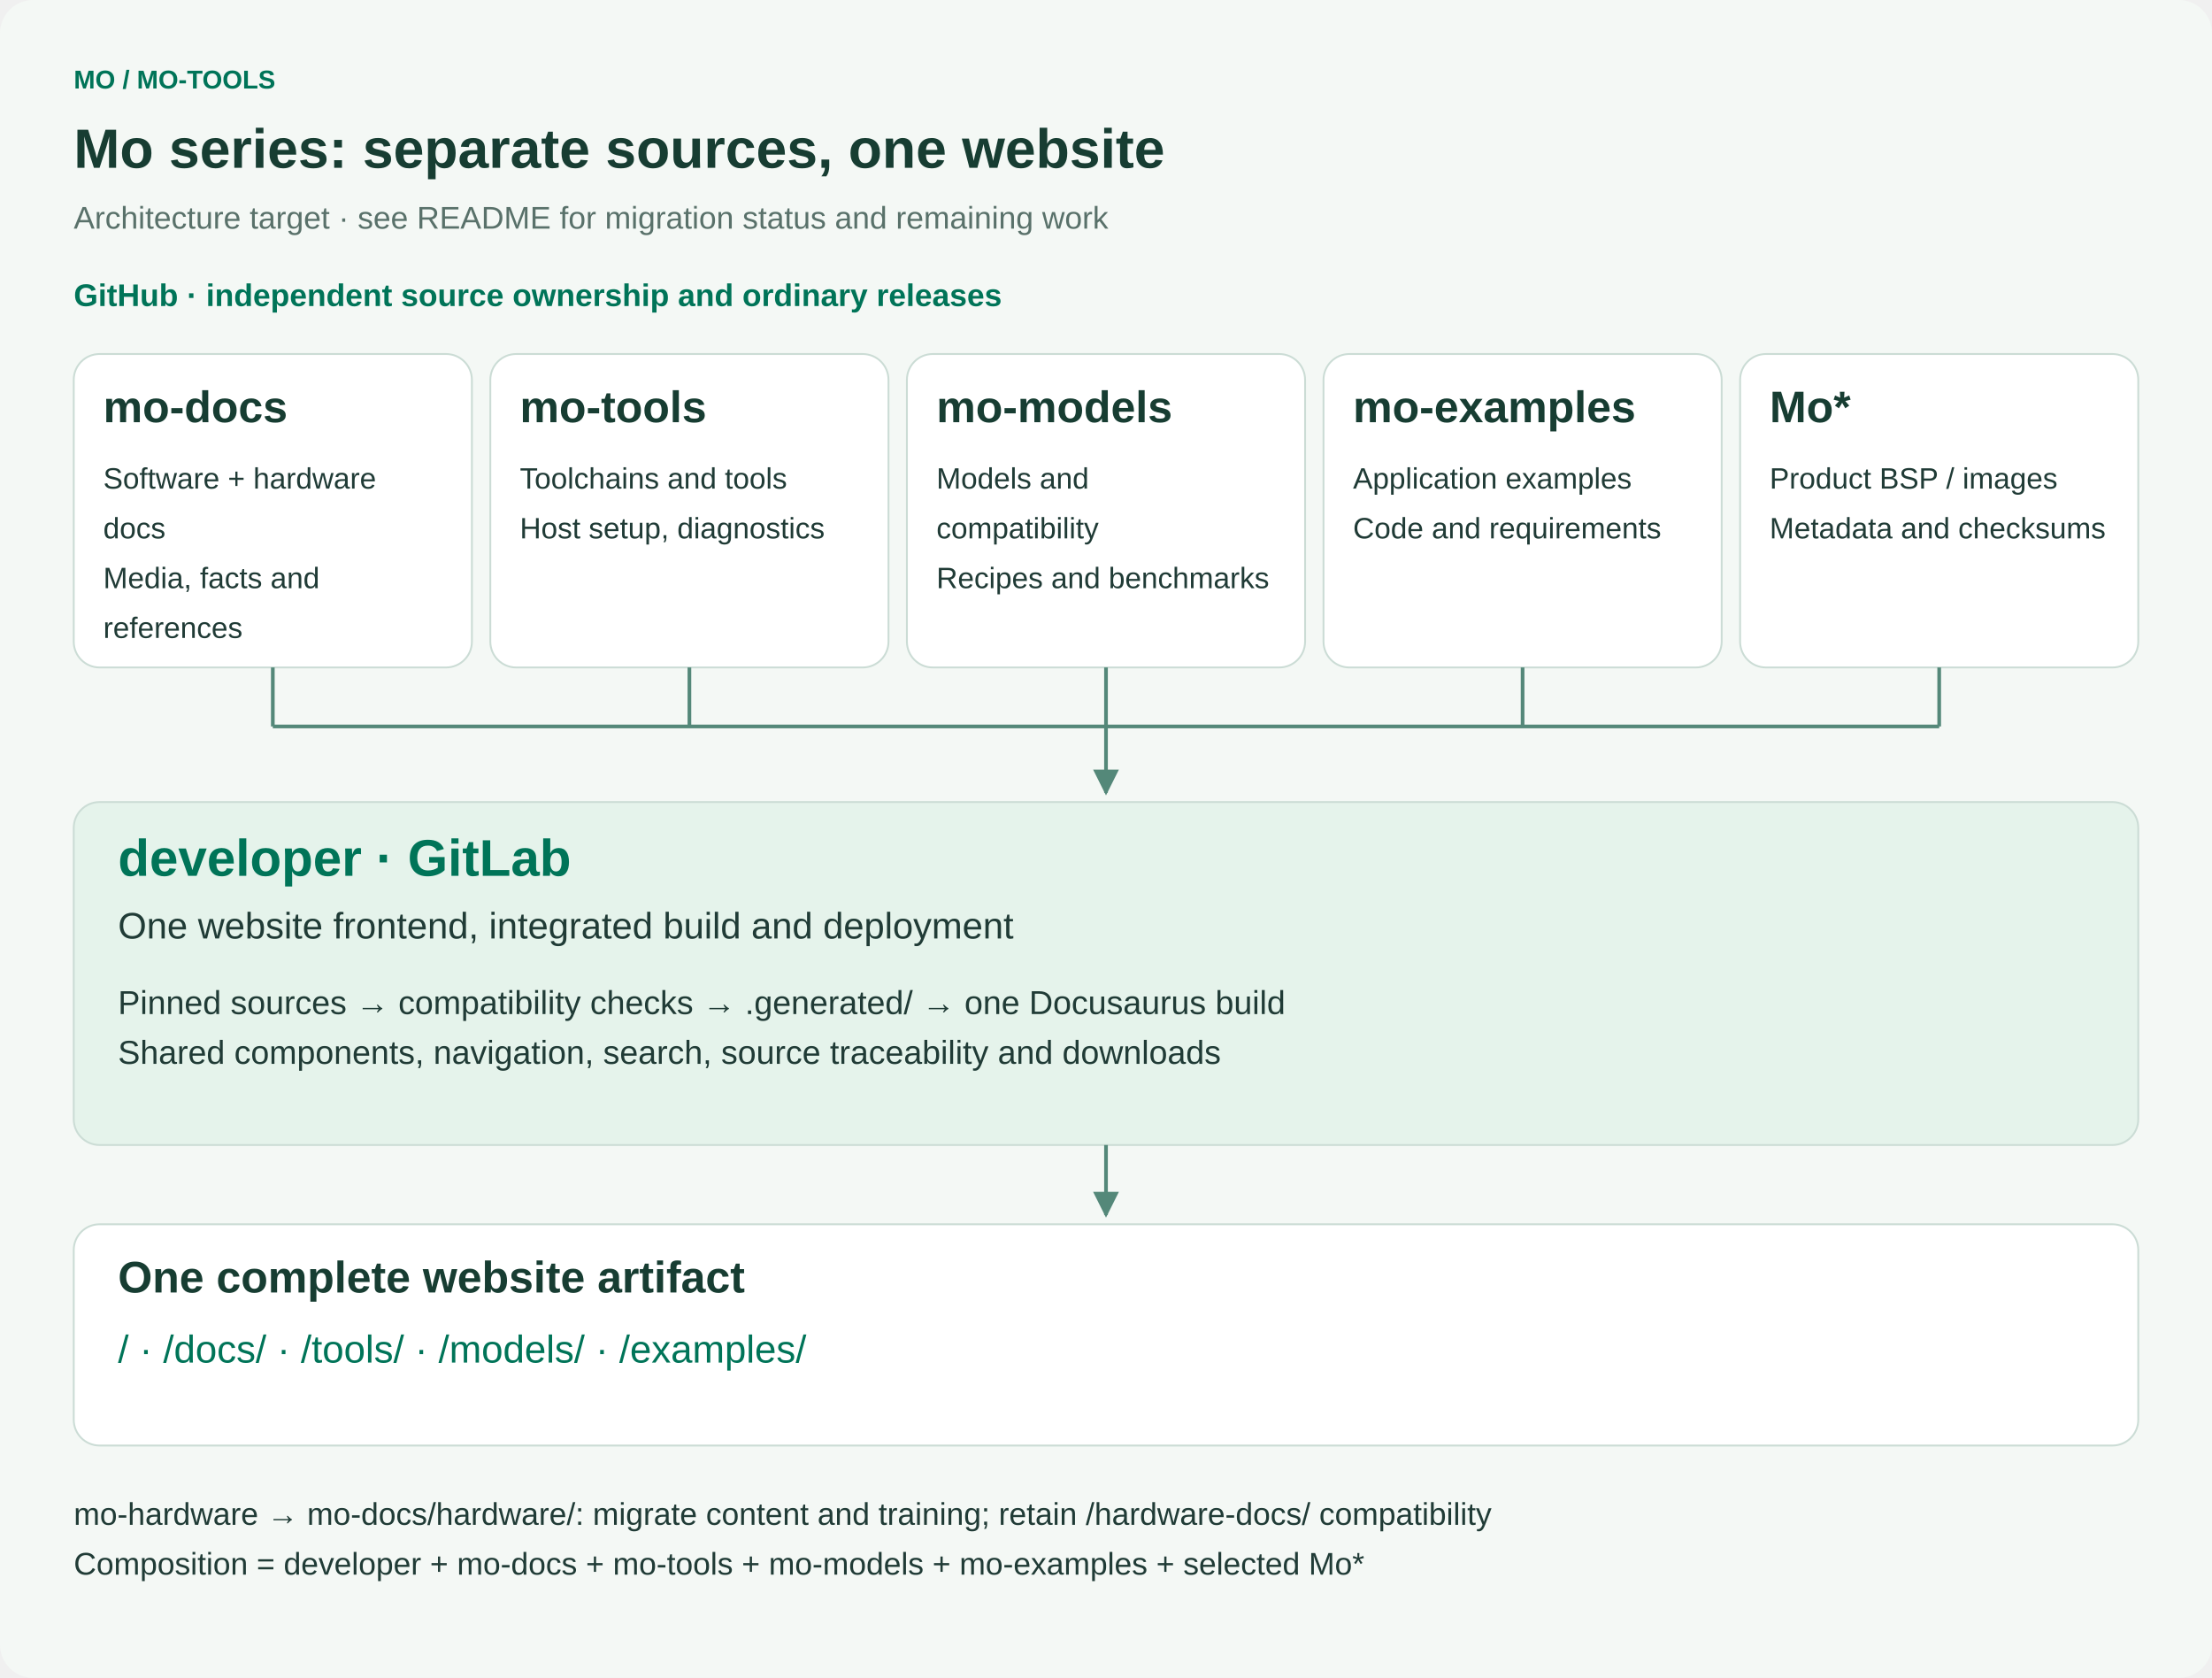
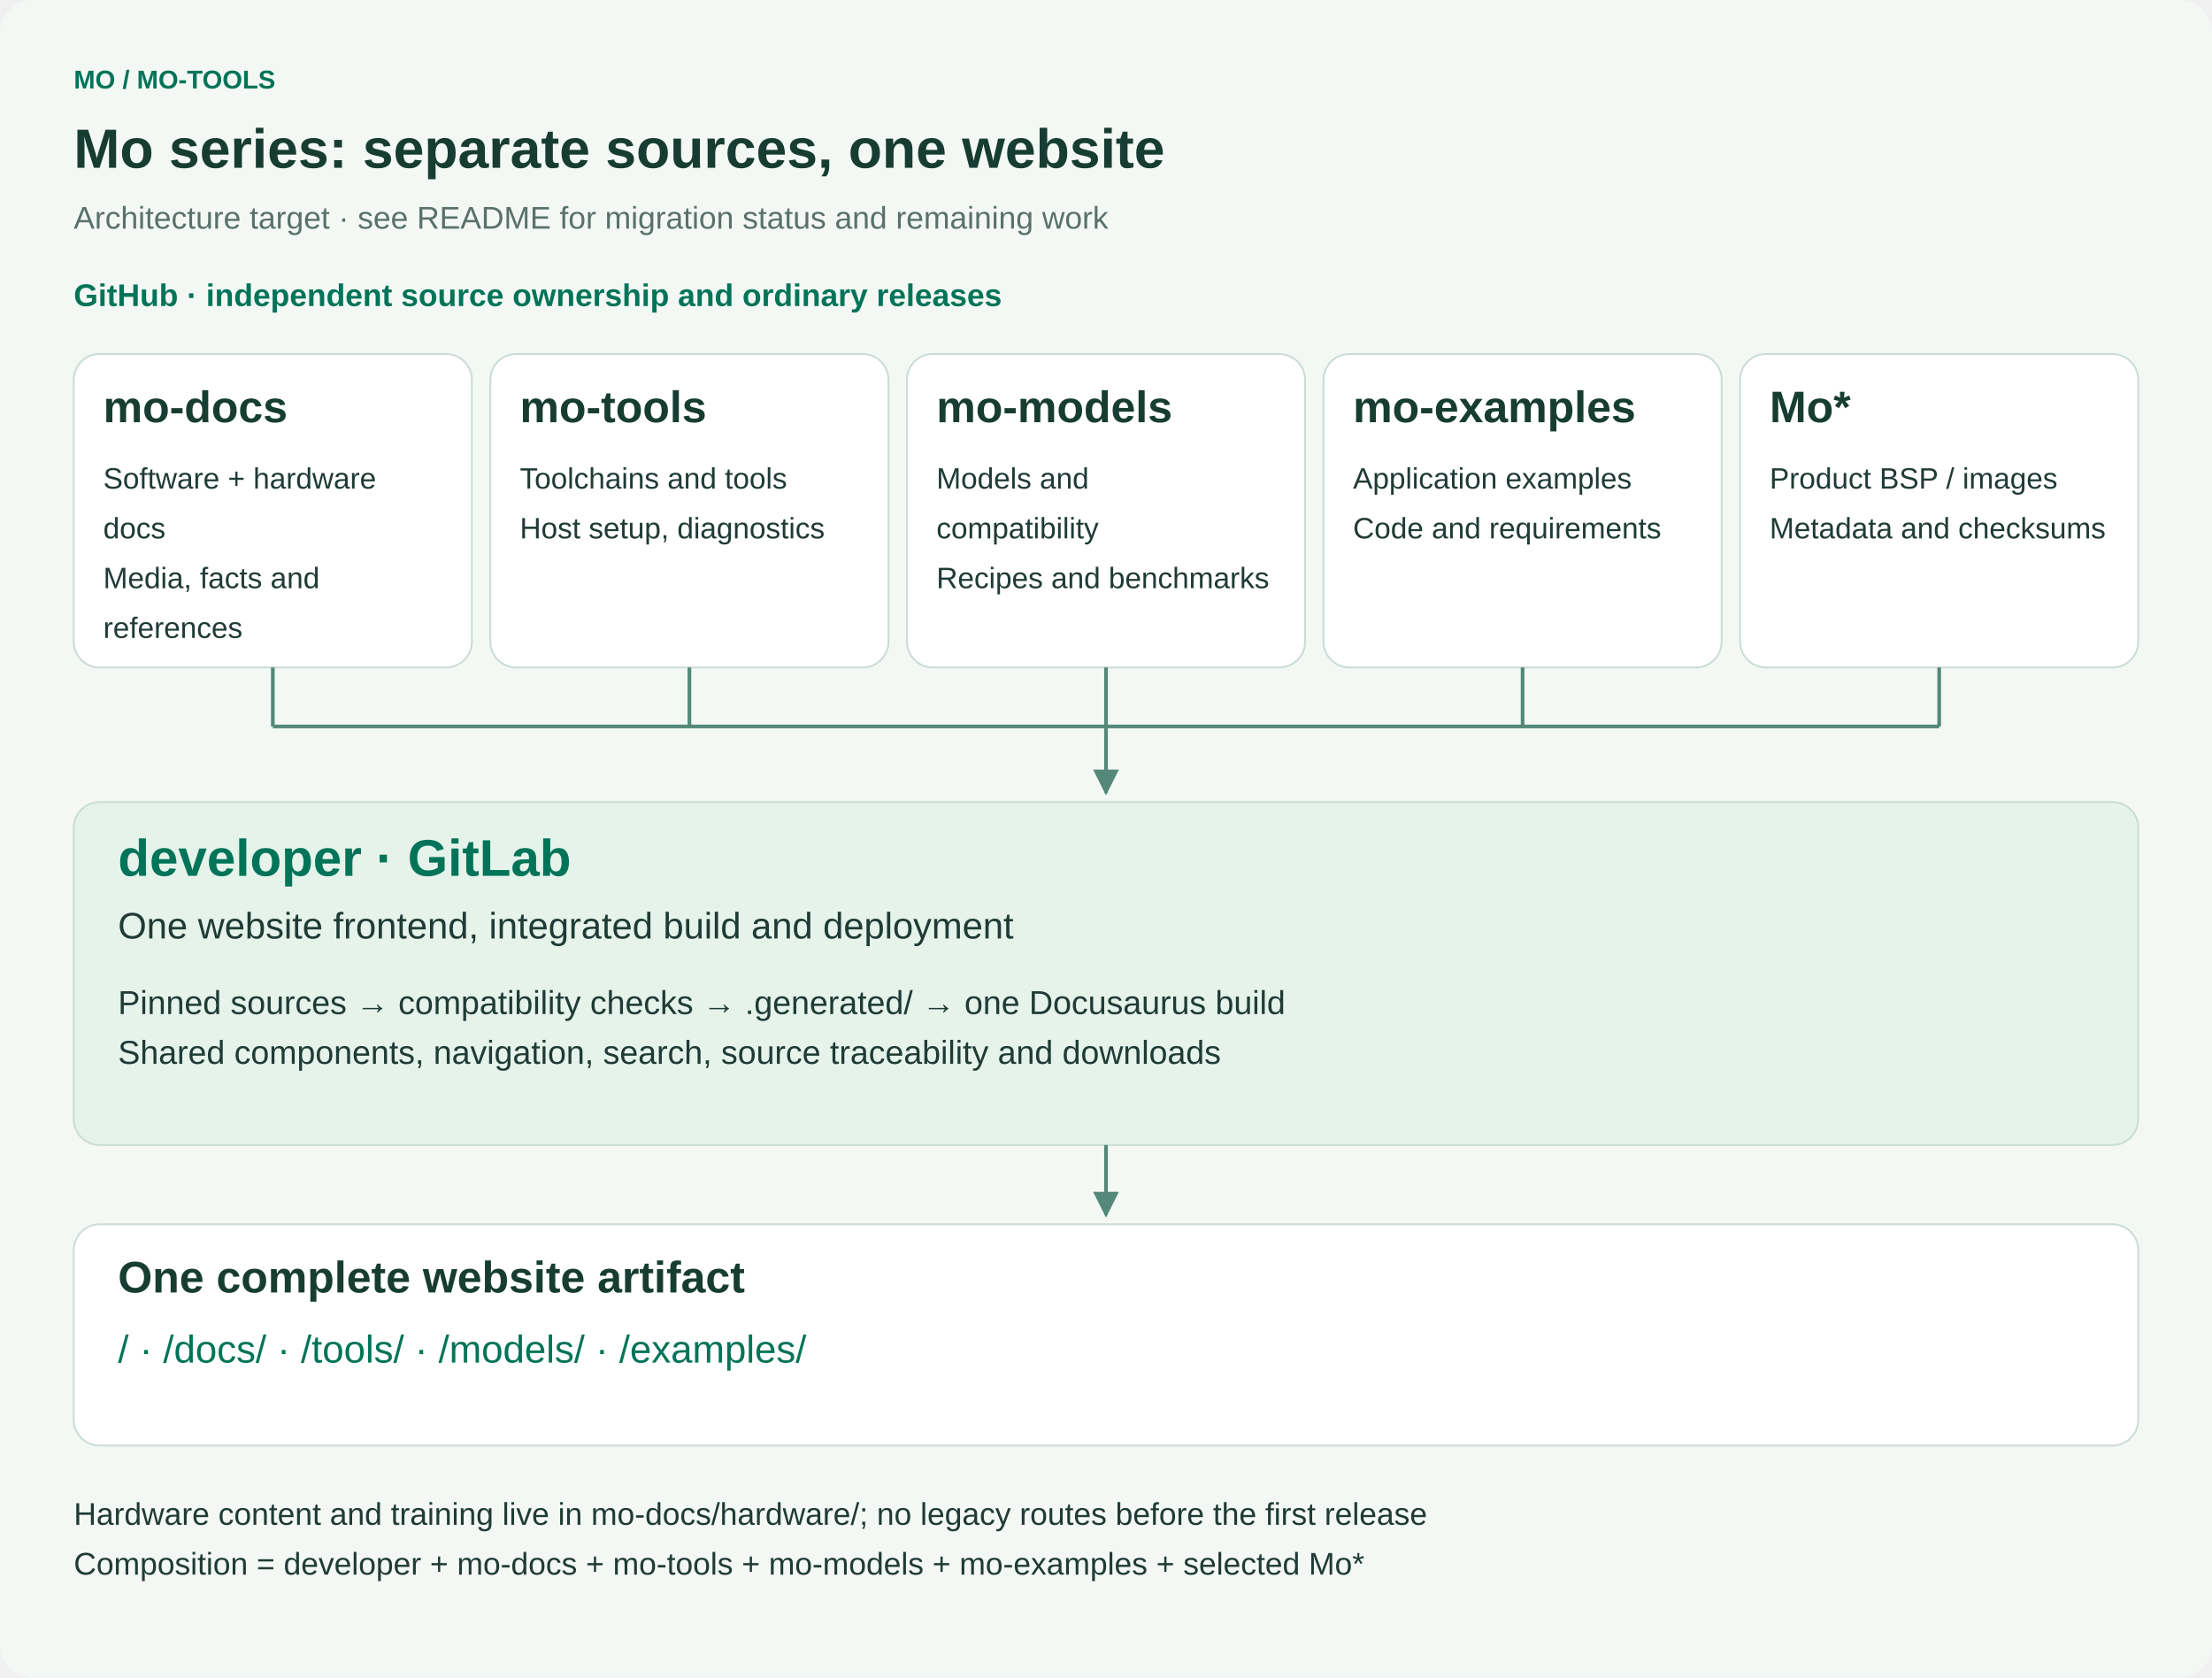
<svg xmlns="http://www.w3.org/2000/svg" viewBox="0 0 1200 910" role="img" aria-labelledby="title desc">
  <defs>
    <marker id="arrow" viewBox="0 0 10 10" refX="9" refY="5" markerWidth="7" markerHeight="7" orient="auto">
      <path d="M0 0 10 5 0 10z" fill="#548879" />
    </marker>
  </defs>
  <rect width="1200" height="910" rx="18" fill="#f4f8f5" />
  <g font-family="Arial, Noto Sans CJK SC, Microsoft YaHei, sans-serif">
    <text x="40" y="48" font-size="14" fill="#007458" font-weight="700">MO / MO-TOOLS</text>
    <text x="40" y="91" font-size="30" fill="#173d32" font-weight="700">Mo series: separate sources, one website</text>
    <text x="40" y="124" font-size="17" fill="#59716a" font-weight="400">Architecture target · see README for migration status and remaining work</text>
    <text x="40" y="166" font-size="17" fill="#007458" font-weight="700">GitHub · independent source ownership and ordinary releases</text>
    <rect x="40" y="192" width="216" height="170" rx="14" fill="#fff" stroke="#cbdcd5" />
    <text x="56" y="229" font-size="24" fill="#173d32" font-weight="700">mo-docs</text>
    <text x="56" y="265" font-size="16" fill="#203b36" font-weight="400">Software + hardware</text>
    <text x="56" y="292" font-size="16" fill="#203b36" font-weight="400">docs</text>
    <text x="56" y="319" font-size="16" fill="#203b36" font-weight="400">Media, facts and</text>
    <text x="56" y="346" font-size="16" fill="#203b36" font-weight="400">references</text>
    <path d="M148 362V394" fill="none" stroke="#548879" stroke-width="2" />
    <rect x="266" y="192" width="216" height="170" rx="14" fill="#fff" stroke="#cbdcd5" />
    <text x="282" y="229" font-size="24" fill="#173d32" font-weight="700">mo-tools</text>
    <text x="282" y="265" font-size="16" fill="#203b36" font-weight="400">Toolchains and tools</text>
    <text x="282" y="292" font-size="16" fill="#203b36" font-weight="400">Host setup, diagnostics</text>
    <path d="M374 362V394" fill="none" stroke="#548879" stroke-width="2" />
    <rect x="492" y="192" width="216" height="170" rx="14" fill="#fff" stroke="#cbdcd5" />
    <text x="508" y="229" font-size="24" fill="#173d32" font-weight="700">mo-models</text>
    <text x="508" y="265" font-size="16" fill="#203b36" font-weight="400">Models and</text>
    <text x="508" y="292" font-size="16" fill="#203b36" font-weight="400">compatibility</text>
    <text x="508" y="319" font-size="16" fill="#203b36" font-weight="400">Recipes and benchmarks</text>
    <path d="M600 362V394" fill="none" stroke="#548879" stroke-width="2" />
    <rect x="718" y="192" width="216" height="170" rx="14" fill="#fff" stroke="#cbdcd5" />
    <text x="734" y="229" font-size="24" fill="#173d32" font-weight="700">mo-examples</text>
    <text x="734" y="265" font-size="16" fill="#203b36" font-weight="400">Application examples</text>
    <text x="734" y="292" font-size="16" fill="#203b36" font-weight="400">Code and requirements</text>
    <path d="M826 362V394" fill="none" stroke="#548879" stroke-width="2" />
    <rect x="944" y="192" width="216" height="170" rx="14" fill="#fff" stroke="#cbdcd5" />
    <text x="960" y="229" font-size="24" fill="#173d32" font-weight="700">Mo*</text>
    <text x="960" y="265" font-size="16" fill="#203b36" font-weight="400">Product BSP / images</text>
    <text x="960" y="292" font-size="16" fill="#203b36" font-weight="400">Metadata and checksums</text>
    <path d="M1052 362V394" fill="none" stroke="#548879" stroke-width="2" />
    <path d="M148 394H1052" fill="none" stroke="#548879" stroke-width="2" />
    <path d="M600 394V430" fill="none" stroke="#548879" stroke-width="2" marker-end="url(#arrow)" />
    <rect x="40" y="435" width="1120" height="186" rx="14" fill="#e5f3eb" stroke="#cbdcd5" />
    <text x="64" y="475" font-size="28" fill="#007458" font-weight="700">developer · GitLab</text>
    <text x="64" y="509" font-size="20" fill="#203b36" font-weight="400">One website frontend, integrated build and deployment</text>
    <text x="64" y="550" font-size="18" fill="#203b36" font-weight="400">Pinned sources → compatibility checks → .generated/ → one Docusaurus build</text>
    <text x="64" y="577" font-size="18" fill="#203b36" font-weight="400">Shared components, navigation, search, source traceability and downloads</text>
    <path d="M600 621V659" fill="none" stroke="#548879" stroke-width="2" marker-end="url(#arrow)" />
    <rect x="40" y="664" width="1120" height="120" rx="14" fill="#fff" stroke="#cbdcd5" />
    <text x="64" y="701" font-size="24" fill="#173d32" font-weight="700">One complete website artifact</text>
    <text x="64" y="739" font-size="21" fill="#007458" font-weight="400">/  ·  /docs/  ·  /tools/  ·  /models/  ·  /examples/</text>
-     <text x="40" y="827" font-size="17" fill="#203b36" font-weight="400">mo-hardware → mo-docs/hardware/: migrate content and training; retain /hardware-docs/ compatibility</text>
+     <text x="40" y="827" font-size="17" fill="#203b36" font-weight="400">Hardware content and training live in mo-docs/hardware/; no legacy routes before the first release</text>
    <text x="40" y="854" font-size="17" fill="#203b36" font-weight="400">Composition = developer + mo-docs + mo-tools + mo-models + mo-examples + selected Mo*</text>
  </g>
</svg>
